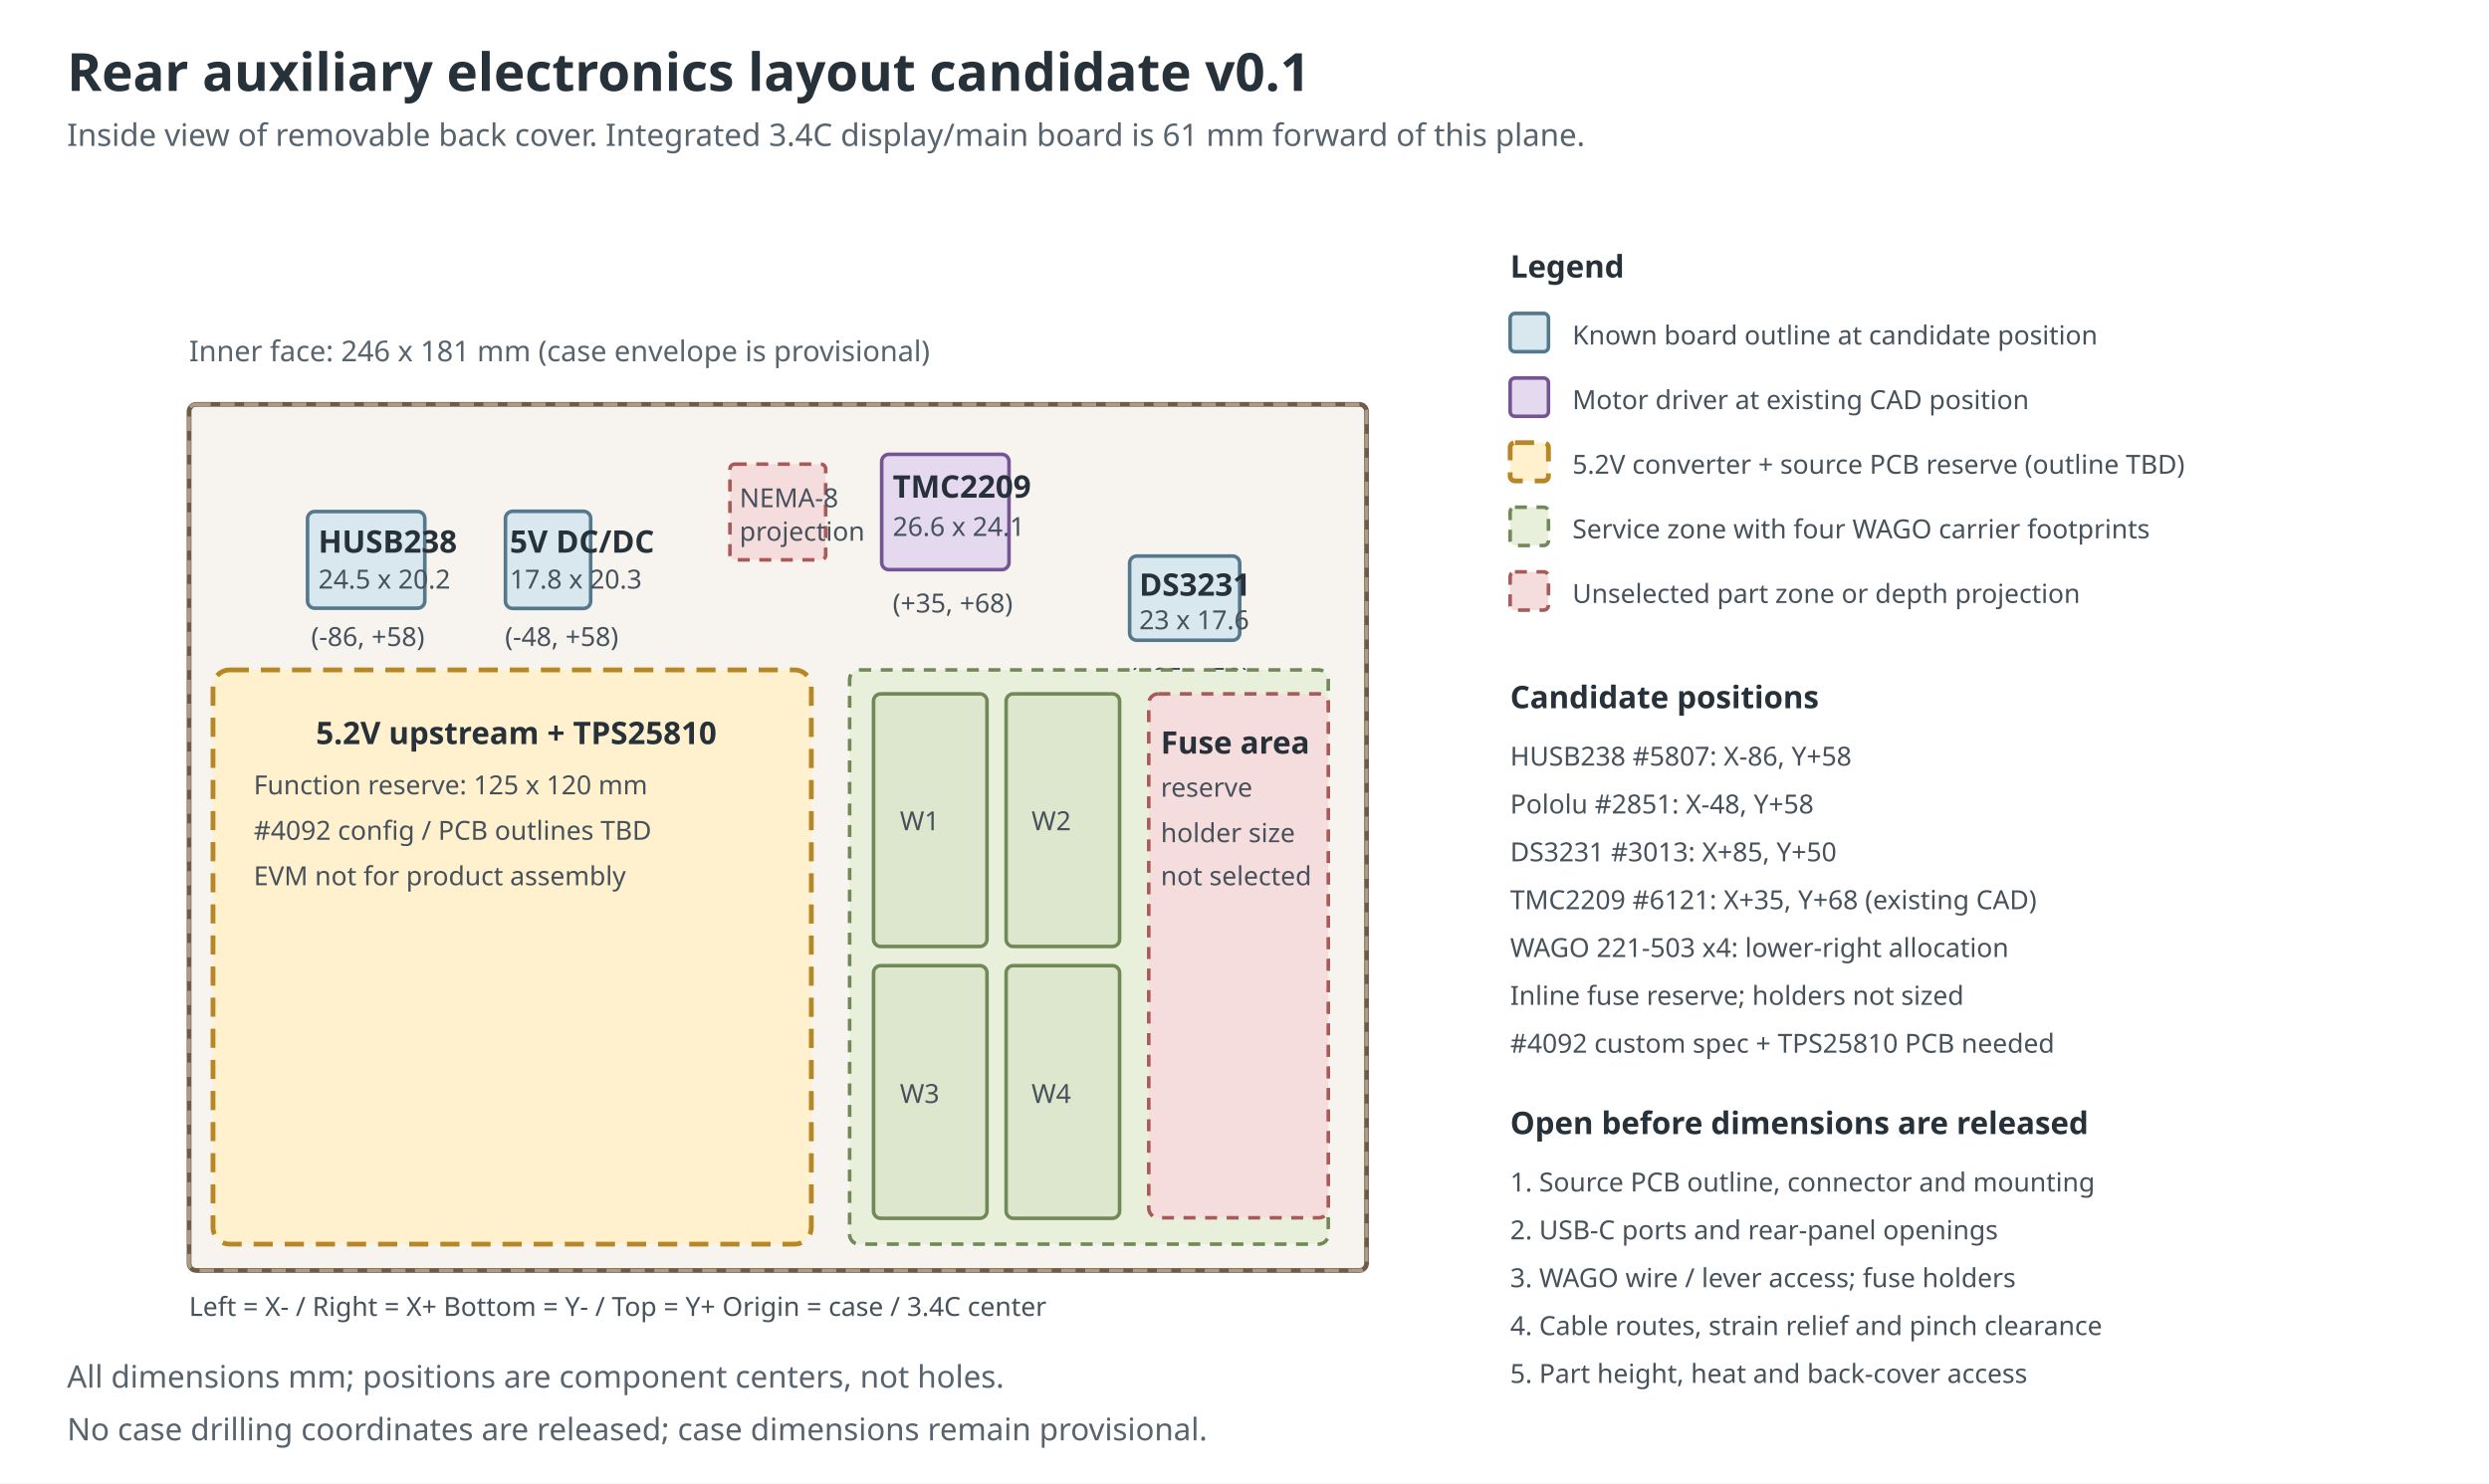
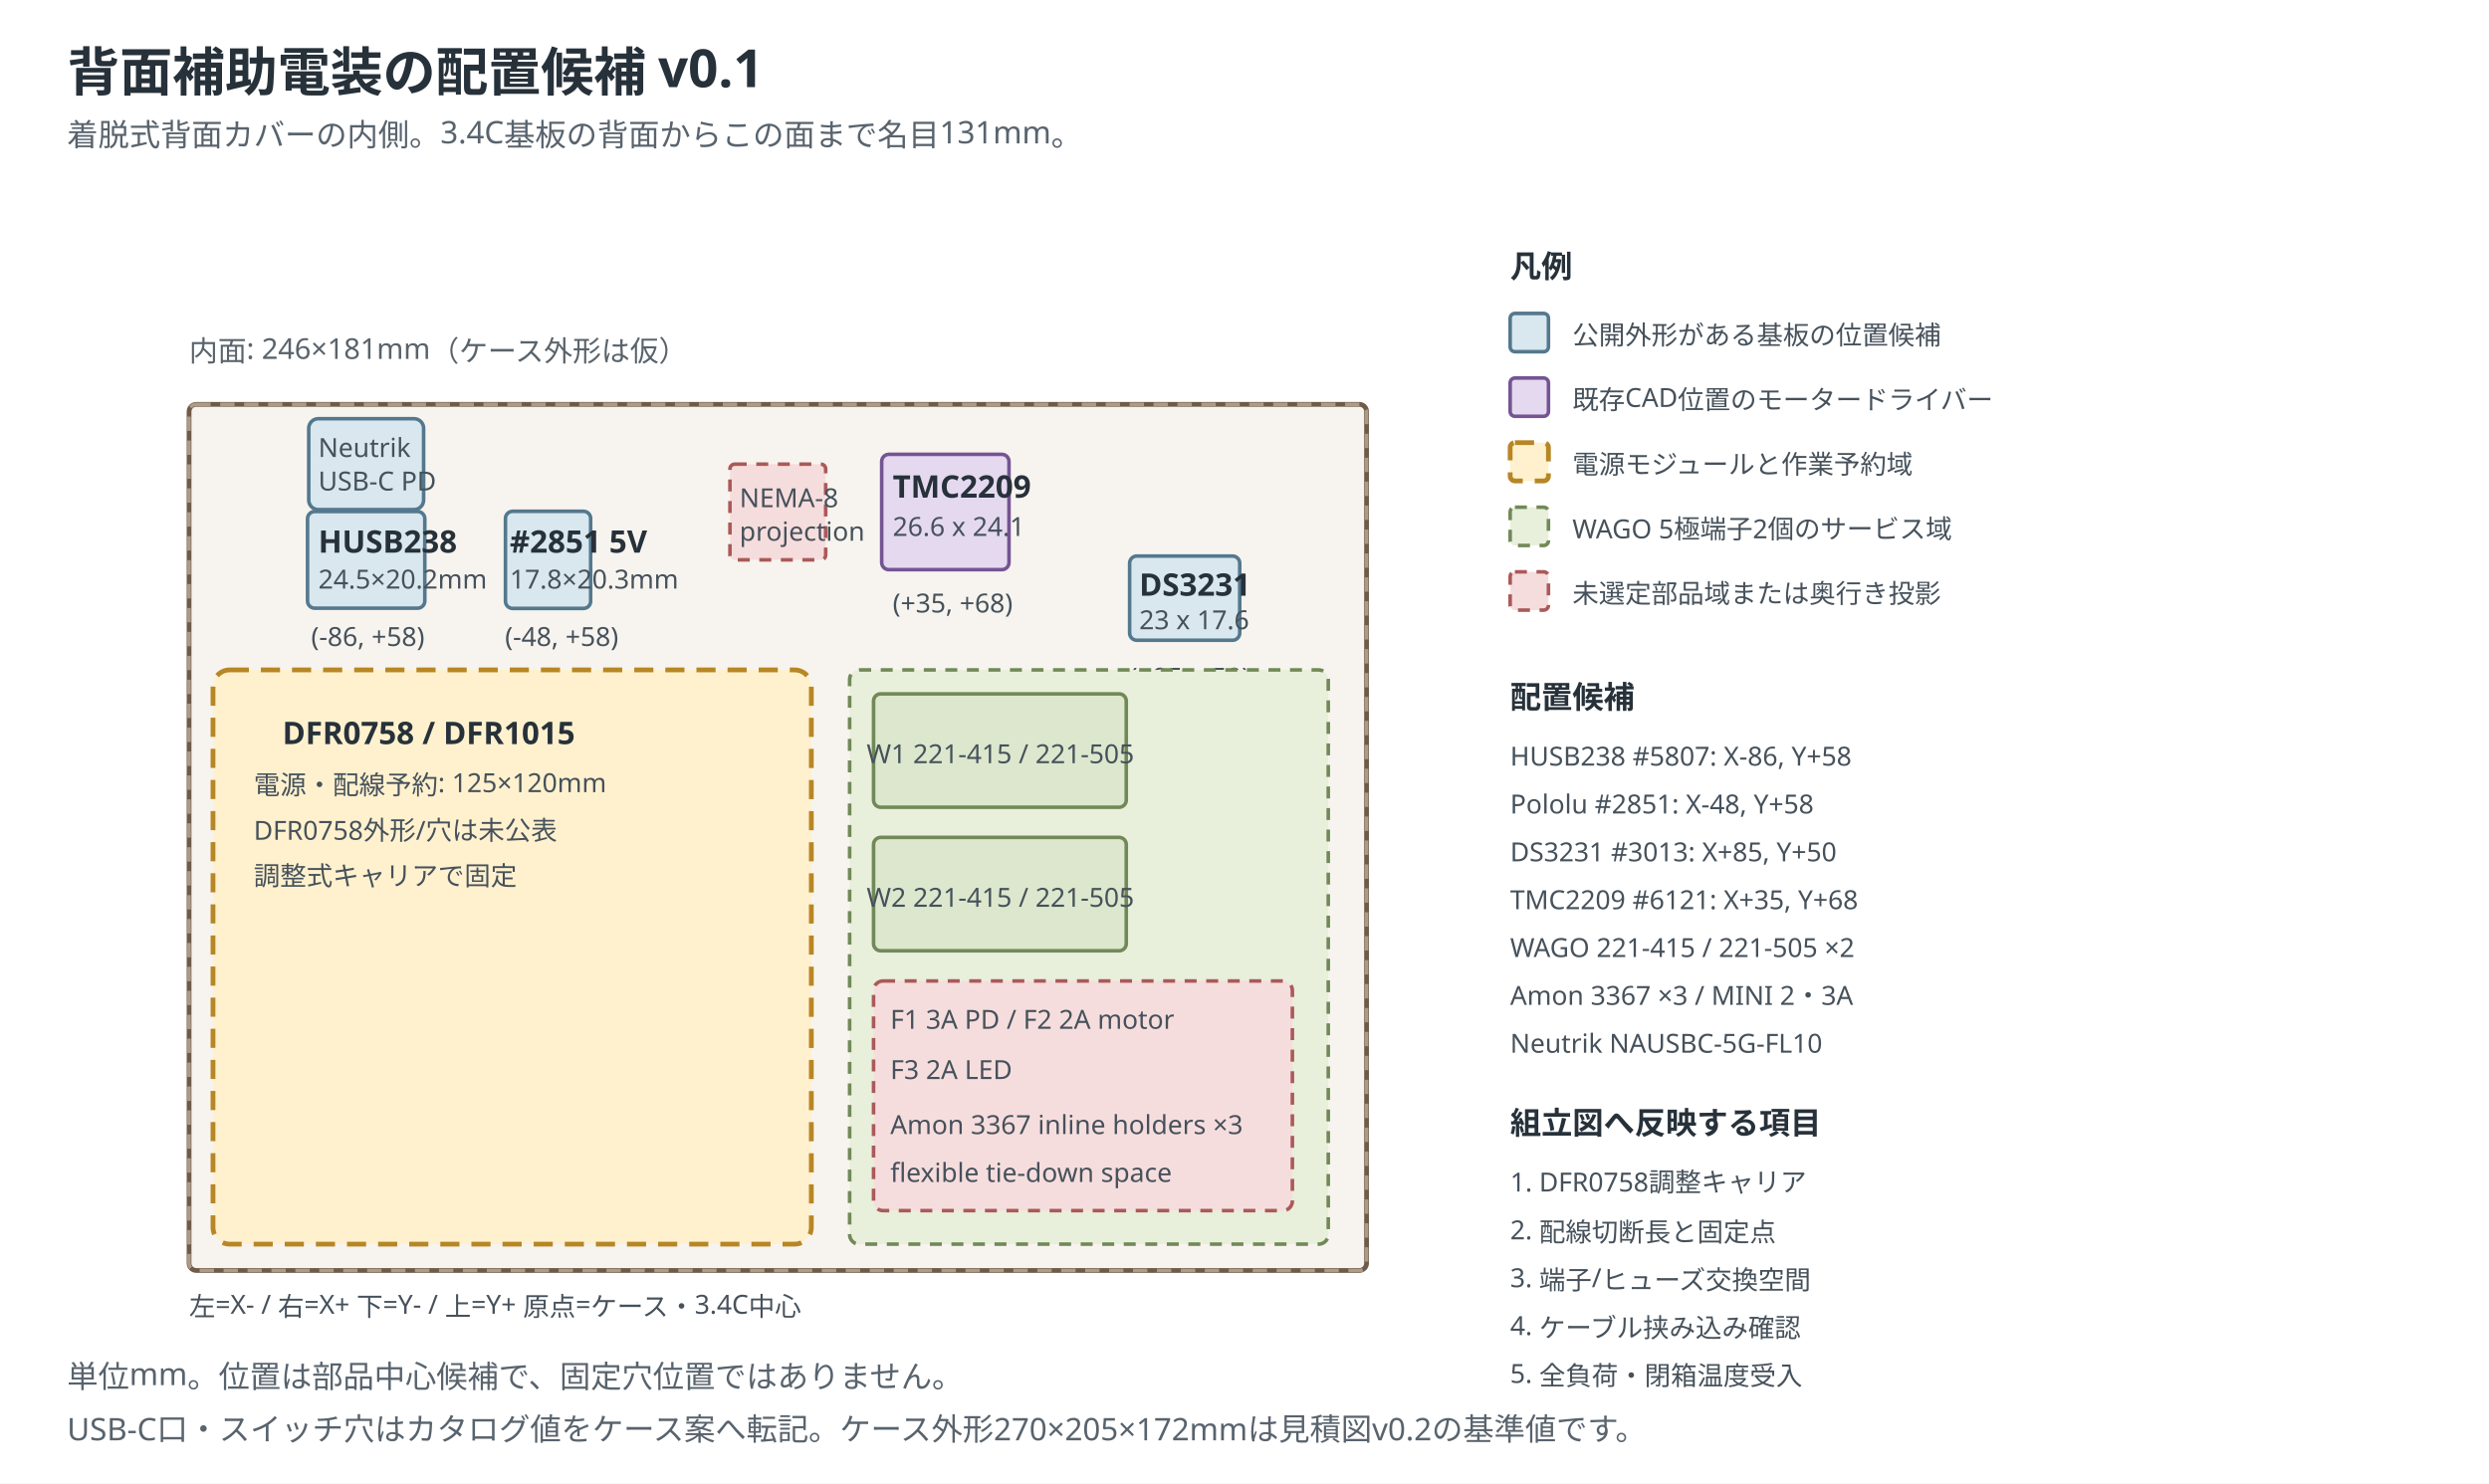
<svg xmlns="http://www.w3.org/2000/svg" width="1040" height="620" viewBox="0 0 1040 620" role="img" aria-labelledby="title desc">
  <defs>
    <style>
      text { font-family: sans-serif; fill: #27313a; }
      .title { font-size: 22px; font-weight: 700; }
      .sub { font-size: 13px; fill: #58636d; }
      .label { font-size: 13px; font-weight: 600; }
      .small { font-size: 11px; fill: #46515b; }
      .dim { font-size: 12px; fill: #59636b; }
      .case { fill: #f7f4ef; stroke: #6f5b49; stroke-width: 2; }
      .usable { fill: none; stroke: #ad9b88; stroke-width: 1.5; stroke-dasharray: 6 4; }
      .known { fill: #d9e7ef; stroke: #54788d; stroke-width: 1.5; }
      .driver { fill: #e5d9f0; stroke: #745493; stroke-width: 1.5; }
      .reserve { fill: #fff1ce; stroke: #b78625; stroke-width: 2; stroke-dasharray: 8 5; }
      .access { fill: #e8efdb; stroke: #718957; stroke-width: 1.5; stroke-dasharray: 5 4; }
      .risk { fill: #f6dddd; stroke: #aa5959; stroke-width: 1.5; stroke-dasharray: 5 4; }
    </style>
  </defs>
  <rect width="1040" height="620" fill="#ffffff" />
-   <text x="28" y="38" class="title">Rear auxiliary electronics layout candidate v0.1</text>
-   <text x="28" y="61" class="sub">Inside view of removable back cover. Integrated 3.4C display/main board is 61 mm forward of this plane.</text>
+   <text x="28" y="38" class="title">背面補助電装の配置候補 v0.1</text>
+   <text x="28" y="61" class="sub">着脱式背面カバーの内側。3.4C基板の背面からこの面まで名目131mm。</text>
  <rect x="79" y="169" width="492" height="362" rx="3" class="case" />
  <rect x="79" y="169" width="492" height="362" rx="3" class="usable" />
-   <text x="79" y="151" class="dim">Inner face: 246 x 181 mm (case envelope is provisional)</text>
-   <text x="79" y="550" class="small">Left = X- / Right = X+   Bottom = Y- / Top = Y+   Origin = case / 3.4C center</text>
+   <text x="79" y="151" class="dim">内面: 246×181mm（ケース外形は仮）</text>
+   <text x="79" y="550" class="small">左=X- / 右=X+   下=Y- / 上=Y+   原点=ケース・3.4C中心</text>
  <rect x="89" y="280" width="250" height="240" rx="7" class="reserve" />
-   <text x="132" y="311" class="label">5.2V upstream + TPS25810</text>
-   <text x="106" y="332" class="small">Function reserve: 125 x 120 mm</text>
-   <text x="106" y="351" class="small">#4092 config / PCB outlines TBD</text>
-   <text x="106" y="370" class="small">EVM not for product assembly</text>
+   <text x="118" y="311" class="label">DFR0758 / DFR1015</text>
+   <text x="106" y="332" class="small">電源・配線予約: 125×120mm</text>
+   <text x="106" y="351" class="small">DFR0758外形/穴は未公表</text>
+   <text x="106" y="370" class="small">調整式キャリアで固定</text>
  <rect x="128.5" y="213.8" width="49" height="40.4" rx="3" class="known" />
  <text x="133" y="231" class="label">HUSB238</text>
-   <text x="133" y="246" class="small">24.5 x 20.2</text>
+   <text x="133" y="246" class="small">24.5×20.2mm</text>
  <text x="130" y="270" class="small">(-86, +58)</text>
+   <rect x="129" y="175" width="48" height="38" rx="4" class="known" />
+   <text x="133" y="191" class="small">Neutrik</text>
+   <text x="133" y="205" class="small">USB-C PD</text>
  <rect x="211.2" y="213.7" width="35.6" height="40.6" rx="3" class="known" />
-   <text x="213" y="231" class="label">5V DC/DC</text>
-   <text x="213" y="246" class="small">17.8 x 20.3</text>
+   <text x="213" y="231" class="label">#2851 5V</text>
+   <text x="213" y="246" class="small">17.8×20.3mm</text>
  <text x="211" y="270" class="small">(-48, +58)</text>
  <rect x="472" y="232.4" width="46" height="35.2" rx="3" class="known" />
  <text x="476" y="249" class="label">DS3231</text>
  <text x="476" y="263" class="small">23 x 17.6</text>
  <text x="472" y="287" class="small">(+85, +50)</text>
  <rect x="368.4" y="189.9" width="53.2" height="48.2" rx="3" class="driver" />
  <text x="373" y="208" class="label">TMC2209</text>
  <text x="373" y="224" class="small">26.6 x 24.1</text>
  <text x="373" y="256" class="small">(+35, +68)</text>
  <rect x="305" y="194" width="40" height="40" rx="2" class="risk" />
  <text x="309" y="212" class="small">NEMA-8</text>
  <text x="309" y="226" class="small">projection</text>
  <rect x="355" y="280" width="200" height="240" rx="4" class="access" />
-   <rect x="365" y="290" width="47.4" height="105.6" rx="3" fill="#dce7cd" stroke="#718957" stroke-width="1.5" />
-   <rect x="420.4" y="290" width="47.4" height="105.6" rx="3" fill="#dce7cd" stroke="#718957" stroke-width="1.5" />
-   <rect x="365" y="403.6" width="47.4" height="105.6" rx="3" fill="#dce7cd" stroke="#718957" stroke-width="1.5" />
-   <rect x="420.4" y="403.6" width="47.4" height="105.6" rx="3" fill="#dce7cd" stroke="#718957" stroke-width="1.5" />
-   <text x="376" y="347" class="small">W1</text>
-   <text x="431" y="347" class="small">W2</text>
-   <text x="376" y="461" class="small">W3</text>
-   <text x="431" y="461" class="small">W4</text>
-   <rect x="480" y="290" width="75" height="219" rx="4" class="risk" />
-   <text x="485" y="315" class="label">Fuse area</text>
-   <text x="485" y="333" class="small">reserve</text>
-   <text x="485" y="352" class="small">holder size</text>
-   <text x="485" y="370" class="small">not selected</text>
-   <text x="631" y="116" class="label">Legend</text>
+   <rect x="365" y="290" width="105.6" height="47.4" rx="3" fill="#dce7cd" stroke="#718957" stroke-width="1.5" />
+   <rect x="365" y="350" width="105.6" height="47.4" rx="3" fill="#dce7cd" stroke="#718957" stroke-width="1.5" />
+   <text x="418" y="319" class="small" text-anchor="middle">W1 221-415 / 221-505</text>
+   <text x="418" y="379" class="small" text-anchor="middle">W2 221-415 / 221-505</text>
+   <rect x="365" y="410" width="175" height="96" rx="4" class="risk" />
+   <text x="372" y="430" class="small">F1 3A PD / F2 2A motor</text>
+   <text x="372" y="451" class="small">F3 2A LED</text>
+   <text x="372" y="474" class="small">Amon 3367 inline holders ×3</text>
+   <text x="372" y="494" class="small">flexible tie-down space</text>
+   <text x="631" y="116" class="label">凡例</text>
  <rect x="631" y="131" width="16" height="16" rx="2" class="known" />
-   <text x="657" y="144" class="small">Known board outline at candidate position</text>
+   <text x="657" y="144" class="small">公開外形がある基板の位置候補</text>
  <rect x="631" y="158" width="16" height="16" rx="2" class="driver" />
-   <text x="657" y="171" class="small">Motor driver at existing CAD position</text>
+   <text x="657" y="171" class="small">既存CAD位置のモータードライバー</text>
  <rect x="631" y="185" width="16" height="16" rx="2" class="reserve" />
-   <text x="657" y="198" class="small">5.2V converter + source PCB reserve (outline TBD)</text>
+   <text x="657" y="198" class="small">電源モジュールと作業予約域</text>
  <rect x="631" y="212" width="16" height="16" rx="2" class="access" />
-   <text x="657" y="225" class="small">Service zone with four WAGO carrier footprints</text>
+   <text x="657" y="225" class="small">WAGO 5極端子2個のサービス域</text>
  <rect x="631" y="239" width="16" height="16" rx="2" class="risk" />
-   <text x="657" y="252" class="small">Unselected part zone or depth projection</text>
-   <text x="631" y="296" class="label">Candidate positions</text>
+   <text x="657" y="252" class="small">未選定部品域または奥行き投影</text>
+   <text x="631" y="296" class="label">配置候補</text>
  <text x="631" y="320" class="small">HUSB238 #5807: X-86, Y+58</text>
  <text x="631" y="340" class="small">Pololu #2851: X-48, Y+58</text>
  <text x="631" y="360" class="small">DS3231 #3013: X+85, Y+50</text>
-   <text x="631" y="380" class="small">TMC2209 #6121: X+35, Y+68 (existing CAD)</text>
-   <text x="631" y="400" class="small">WAGO 221-503 x4: lower-right allocation</text>
-   <text x="631" y="420" class="small">Inline fuse reserve; holders not sized</text>
-   <text x="631" y="440" class="small">#4092 custom spec + TPS25810 PCB needed</text>
-   <text x="631" y="474" class="label">Open before dimensions are released</text>
-   <text x="631" y="498" class="small">1. Source PCB outline, connector and mounting</text>
-   <text x="631" y="518" class="small">2. USB-C ports and rear-panel openings</text>
-   <text x="631" y="538" class="small">3. WAGO wire / lever access; fuse holders</text>
-   <text x="631" y="558" class="small">4. Cable routes, strain relief and pinch clearance</text>
-   <text x="631" y="578" class="small">5. Part height, heat and back-cover access</text>
-   <text x="28" y="580" class="sub">All dimensions mm; positions are component centers, not holes.</text>
-   <text x="28" y="602" class="sub">No case drilling coordinates are released; case dimensions remain provisional.</text>
+   <text x="631" y="380" class="small">TMC2209 #6121: X+35, Y+68</text>
+   <text x="631" y="400" class="small">WAGO 221-415 / 221-505 ×2</text>
+   <text x="631" y="420" class="small">Amon 3367 ×3 / MINI 2・3A</text>
+   <text x="631" y="440" class="small">Neutrik NAUSBC-5G-FL10</text>
+   <text x="631" y="474" class="label">組立図へ反映する項目</text>
+   <text x="631" y="498" class="small">1. DFR0758調整キャリア</text>
+   <text x="631" y="518" class="small">2. 配線切断長と固定点</text>
+   <text x="631" y="538" class="small">3. 端子/ヒューズ交換空間</text>
+   <text x="631" y="558" class="small">4. ケーブル挟み込み確認</text>
+   <text x="631" y="578" class="small">5. 全負荷・閉箱温度受入</text>
+   <text x="28" y="580" class="sub">単位mm。位置は部品中心候補で、固定穴位置ではありません。</text>
+   <text x="28" y="602" class="sub">USB-C口・スイッチ穴はカタログ値をケース案へ転記。ケース外形270×205×172mmは見積図v0.2の基準値です。</text>
</svg>
